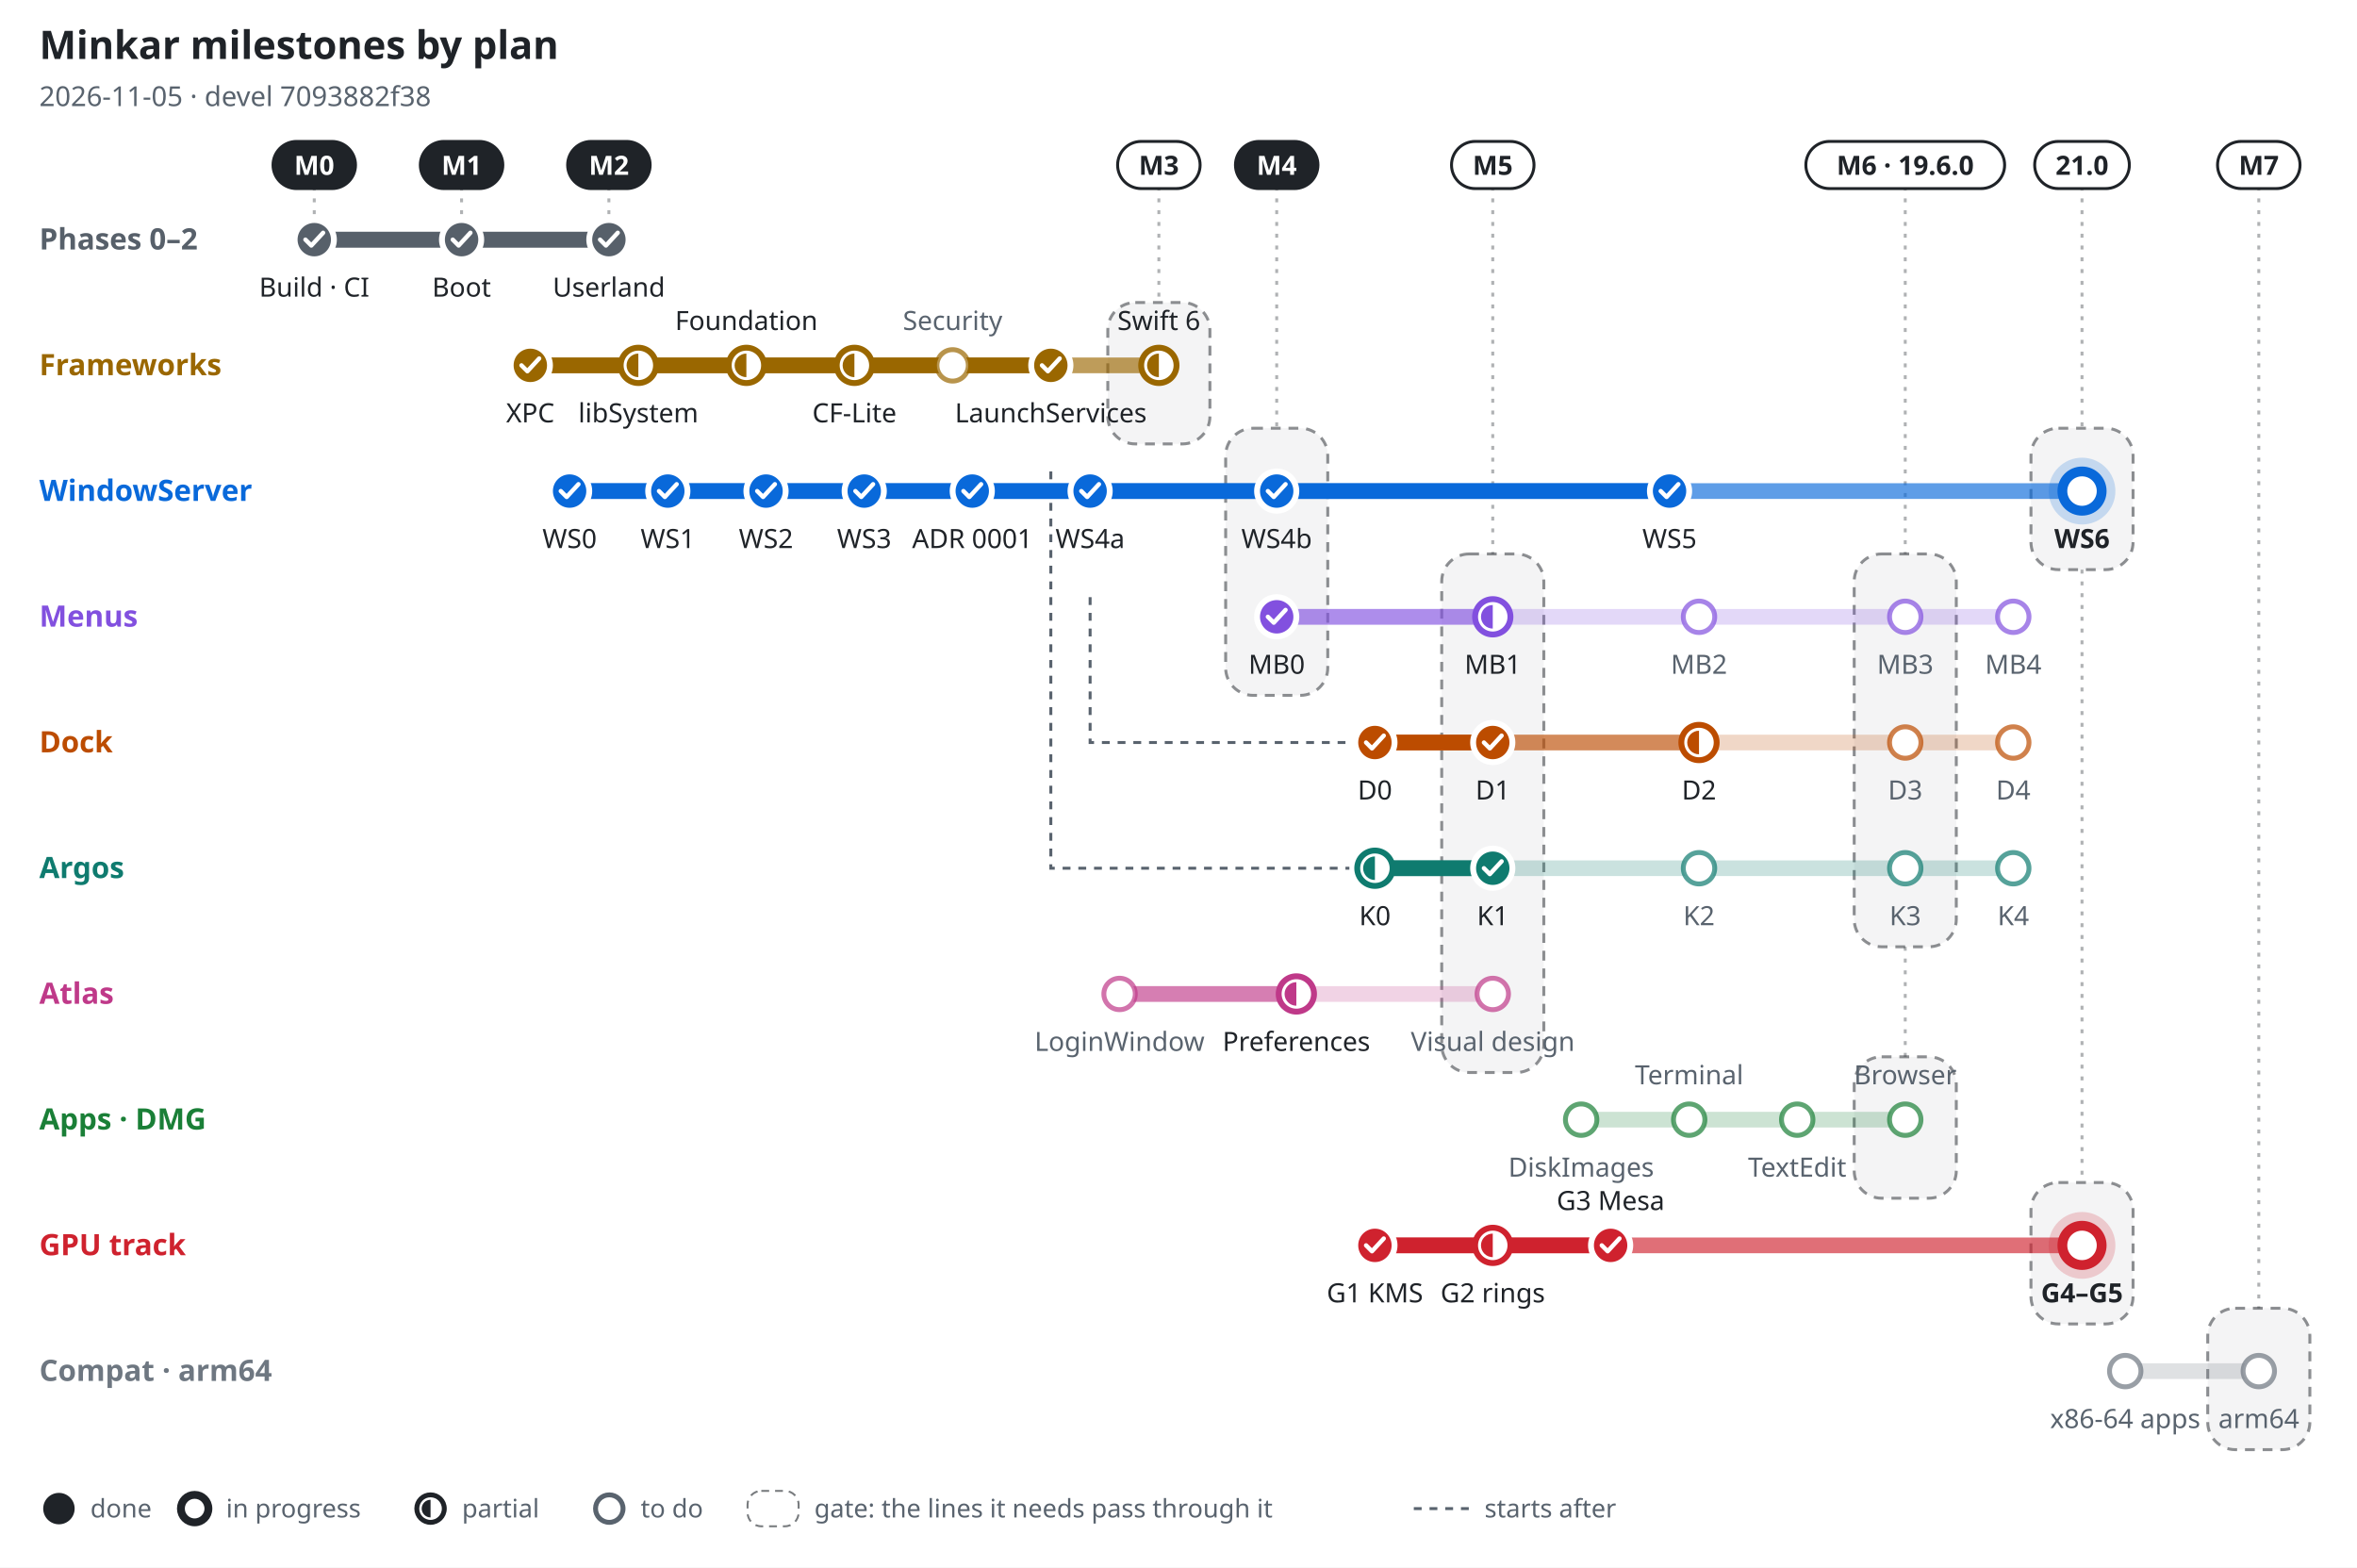
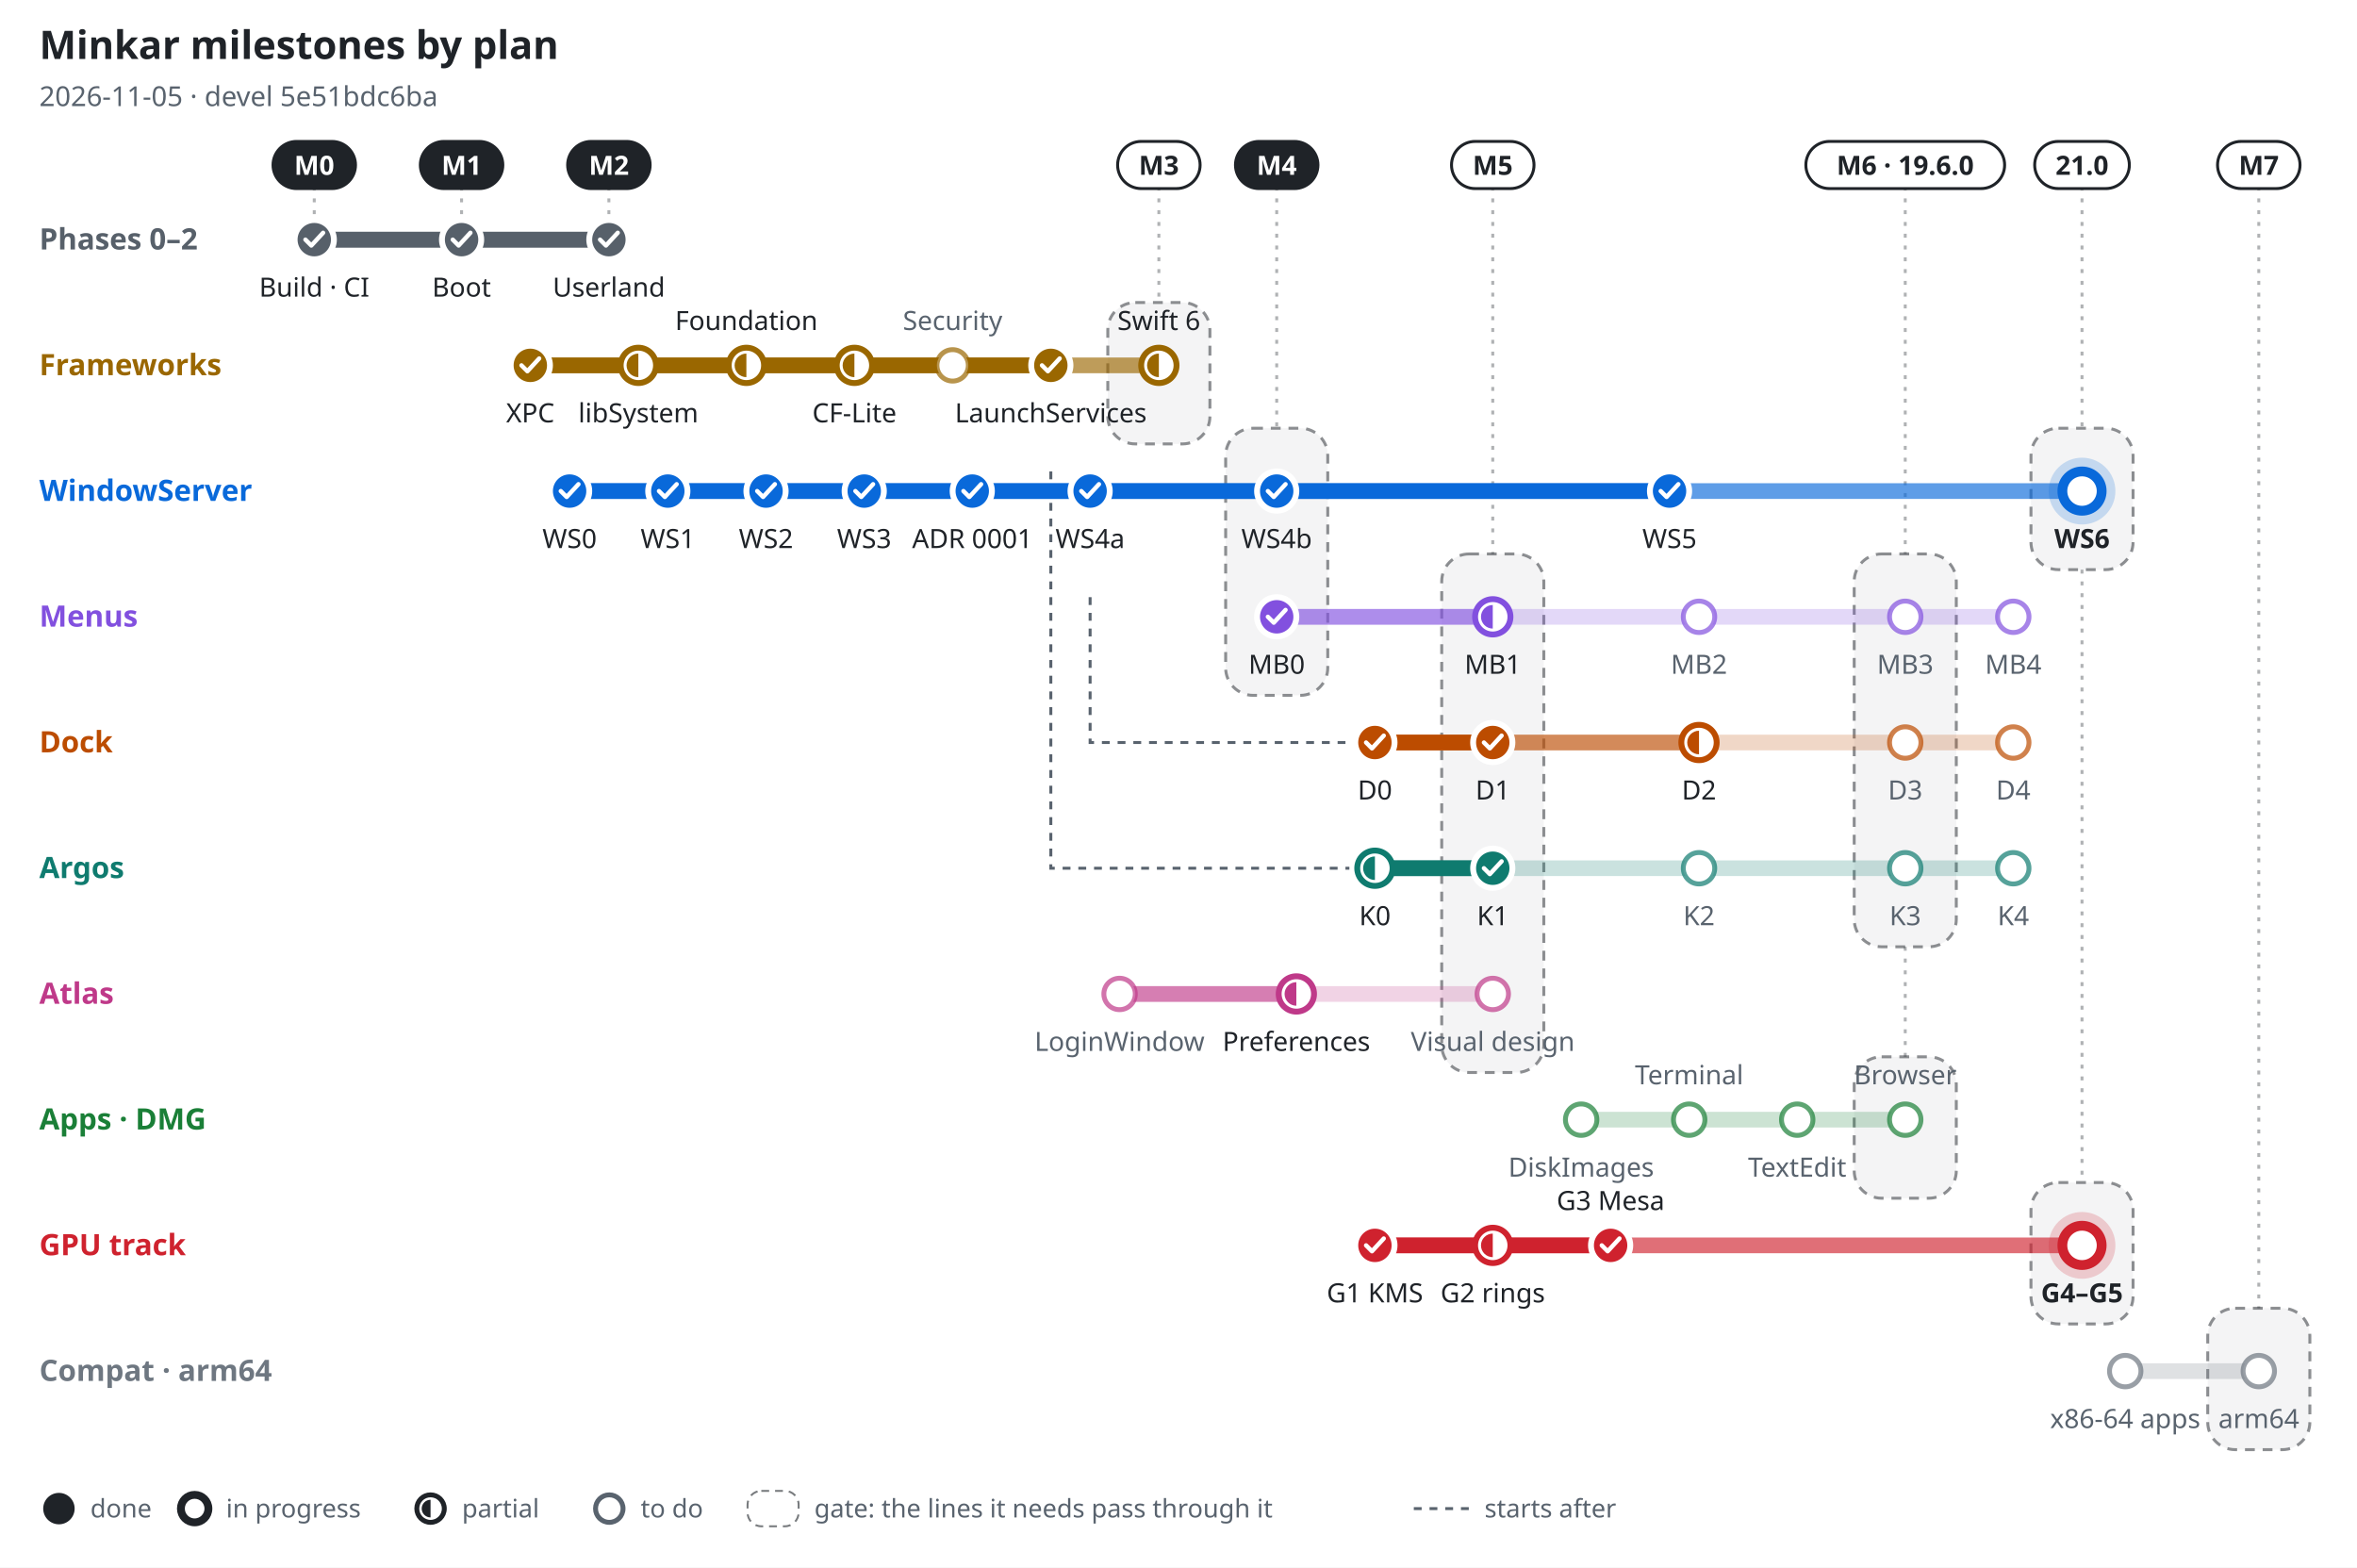
<svg xmlns="http://www.w3.org/2000/svg" width="1200" height="798" viewBox="0 0 1200 798" font-family="-apple-system, BlinkMacSystemFont, 'Segoe UI', 'Noto Sans', Helvetica, Arial, sans-serif" role="img" aria-label="Minkar milestones by plan, 2026-11-05">
  <rect width="1200" height="798" fill="#ffffff" />
  <text x="20" y="30" font-size="20" font-weight="700" fill="#1f2328" text-anchor="start">Minkar milestones by plan</text>
-   <text x="20" y="54" font-size="14" font-weight="400" fill="#59636e" text-anchor="start">2026-11-05 · devel 7093882f38</text>
+   <text x="20" y="54" font-size="14" font-weight="400" fill="#59636e" text-anchor="start">2026-11-05 · devel 5e51bdc6ba</text>
  <line x1="160" y1="95" x2="160" y2="110" stroke="#1f2328" stroke-opacity=".35" stroke-width="1.5" stroke-dasharray="2 4" />
  <rect x="139" y="72" width="42" height="24" rx="12" fill="#1f2328" stroke="#1f2328" stroke-width="1.5" />
  <text x="160" y="89" font-size="13.5" font-weight="700" fill="#ffffff" text-anchor="middle">M0</text>
  <line x1="235" y1="95" x2="235" y2="110" stroke="#1f2328" stroke-opacity=".35" stroke-width="1.5" stroke-dasharray="2 4" />
  <rect x="214" y="72" width="42" height="24" rx="12" fill="#1f2328" stroke="#1f2328" stroke-width="1.5" />
  <text x="235" y="89" font-size="13.5" font-weight="700" fill="#ffffff" text-anchor="middle">M1</text>
  <line x1="310" y1="95" x2="310" y2="110" stroke="#1f2328" stroke-opacity=".35" stroke-width="1.5" stroke-dasharray="2 4" />
  <rect x="289" y="72" width="42" height="24" rx="12" fill="#1f2328" stroke="#1f2328" stroke-width="1.5" />
  <text x="310" y="89" font-size="13.5" font-weight="700" fill="#ffffff" text-anchor="middle">M2</text>
  <line x1="590" y1="95" x2="590" y2="154" stroke="#1f2328" stroke-opacity=".35" stroke-width="1.5" stroke-dasharray="2 4" />
  <rect x="564" y="154" width="52" height="72" rx="14" fill="#1f2328" fill-opacity=".05" stroke="#1f2328" stroke-opacity=".5" stroke-width="1.5" stroke-dasharray="5 4" />
  <rect x="569" y="72" width="42" height="24" rx="12" fill="#ffffff" stroke="#1f2328" stroke-width="1.5" />
  <text x="590" y="89" font-size="13.5" font-weight="700" fill="#1f2328" text-anchor="middle">M3</text>
  <line x1="650" y1="95" x2="650" y2="218" stroke="#1f2328" stroke-opacity=".35" stroke-width="1.5" stroke-dasharray="2 4" />
  <rect x="624" y="218" width="52" height="136" rx="14" fill="#1f2328" fill-opacity=".05" stroke="#1f2328" stroke-opacity=".5" stroke-width="1.5" stroke-dasharray="5 4" />
  <rect x="629" y="72" width="42" height="24" rx="12" fill="#1f2328" stroke="#1f2328" stroke-width="1.5" />
  <text x="650" y="89" font-size="13.5" font-weight="700" fill="#ffffff" text-anchor="middle">M4</text>
  <line x1="760" y1="95" x2="760" y2="282" stroke="#1f2328" stroke-opacity=".35" stroke-width="1.5" stroke-dasharray="2 4" />
  <rect x="734" y="282" width="52" height="264" rx="14" fill="#1f2328" fill-opacity=".05" stroke="#1f2328" stroke-opacity=".5" stroke-width="1.5" stroke-dasharray="5 4" />
  <rect x="739" y="72" width="42" height="24" rx="12" fill="#ffffff" stroke="#1f2328" stroke-width="1.5" />
  <text x="760" y="89" font-size="13.5" font-weight="700" fill="#1f2328" text-anchor="middle">M5</text>
  <line x1="970" y1="95" x2="970" y2="282" stroke="#1f2328" stroke-opacity=".35" stroke-width="1.5" stroke-dasharray="2 4" />
  <rect x="944" y="282" width="52" height="200" rx="14" fill="#1f2328" fill-opacity=".05" stroke="#1f2328" stroke-opacity=".5" stroke-width="1.5" stroke-dasharray="5 4" />
  <line x1="970" y1="482" x2="970" y2="538" stroke="#1f2328" stroke-opacity=".35" stroke-width="1.5" stroke-dasharray="2 4" />
  <rect x="944" y="538" width="52" height="72" rx="14" fill="#1f2328" fill-opacity=".05" stroke="#1f2328" stroke-opacity=".5" stroke-width="1.5" stroke-dasharray="5 4" />
  <rect x="919.4" y="72" width="101.2" height="24" rx="12" fill="#ffffff" stroke="#1f2328" stroke-width="1.5" />
  <text x="970" y="89" font-size="13.5" font-weight="700" fill="#1f2328" text-anchor="middle">M6 · 19.6.0</text>
  <line x1="1060" y1="95" x2="1060" y2="218" stroke="#1f2328" stroke-opacity=".35" stroke-width="1.5" stroke-dasharray="2 4" />
  <rect x="1034" y="218" width="52" height="72" rx="14" fill="#1f2328" fill-opacity=".05" stroke="#1f2328" stroke-opacity=".5" stroke-width="1.5" stroke-dasharray="5 4" />
  <line x1="1060" y1="290" x2="1060" y2="602" stroke="#1f2328" stroke-opacity=".35" stroke-width="1.5" stroke-dasharray="2 4" />
  <rect x="1034" y="602" width="52" height="72" rx="14" fill="#1f2328" fill-opacity=".05" stroke="#1f2328" stroke-opacity=".5" stroke-width="1.5" stroke-dasharray="5 4" />
  <rect x="1035.9" y="72" width="48.2" height="24" rx="12" fill="#ffffff" stroke="#1f2328" stroke-width="1.5" />
  <text x="1060" y="89" font-size="13.5" font-weight="700" fill="#1f2328" text-anchor="middle">21.0</text>
  <line x1="1150" y1="95" x2="1150" y2="666" stroke="#1f2328" stroke-opacity=".35" stroke-width="1.5" stroke-dasharray="2 4" />
  <rect x="1124" y="666" width="52" height="72" rx="14" fill="#1f2328" fill-opacity=".05" stroke="#1f2328" stroke-opacity=".5" stroke-width="1.5" stroke-dasharray="5 4" />
  <rect x="1129" y="72" width="42" height="24" rx="12" fill="#ffffff" stroke="#1f2328" stroke-width="1.5" />
  <text x="1150" y="89" font-size="13.5" font-weight="700" fill="#1f2328" text-anchor="middle">M7</text>
  <path d="M555 304 V378 H687" fill="none" stroke="#59636e" stroke-width="1.5" stroke-dasharray="4 4" />
  <path d="M535 240 V442 H687" fill="none" stroke="#59636e" stroke-width="1.5" stroke-dasharray="4 4" />
  <text x="20" y="127" font-size="15" font-weight="700" fill="#57606a" text-anchor="start">Phases 0–2</text>
  <line x1="160" y1="122" x2="310" y2="122" stroke="#57606a" stroke-opacity=".22" stroke-width="8" stroke-linecap="round" />
  <line x1="160" y1="122" x2="310" y2="122" stroke="#57606a" stroke-opacity=".55" stroke-width="8" stroke-linecap="round" />
  <line x1="160" y1="122" x2="310" y2="122" stroke="#57606a" stroke-opacity="1" stroke-width="8" stroke-linecap="round" />
  <circle cx="160" cy="122" r="10" fill="#57606a" stroke="#ffffff" stroke-width="3" />
  <path d="M155.5 122 l3 3 l6 -6.5" fill="none" stroke="#ffffff" stroke-width="2.2" stroke-linecap="round" stroke-linejoin="round" />
  <text x="160" y="151" font-size="13.5" font-weight="500" fill="#1f2328" text-anchor="middle">Build · CI</text>
  <circle cx="235" cy="122" r="10" fill="#57606a" stroke="#ffffff" stroke-width="3" />
  <path d="M230.5 122 l3 3 l6 -6.5" fill="none" stroke="#ffffff" stroke-width="2.2" stroke-linecap="round" stroke-linejoin="round" />
  <text x="235" y="151" font-size="13.5" font-weight="500" fill="#1f2328" text-anchor="middle">Boot</text>
  <circle cx="310" cy="122" r="10" fill="#57606a" stroke="#ffffff" stroke-width="3" />
  <path d="M305.5 122 l3 3 l6 -6.5" fill="none" stroke="#ffffff" stroke-width="2.2" stroke-linecap="round" stroke-linejoin="round" />
  <text x="310" y="151" font-size="13.5" font-weight="500" fill="#1f2328" text-anchor="middle">Userland</text>
  <text x="20" y="191" font-size="15" font-weight="700" fill="#9a6700" text-anchor="start">Frameworks</text>
  <line x1="270" y1="186" x2="590" y2="186" stroke="#9a6700" stroke-opacity=".22" stroke-width="8" stroke-linecap="round" />
  <line x1="270" y1="186" x2="590" y2="186" stroke="#9a6700" stroke-opacity=".55" stroke-width="8" stroke-linecap="round" />
  <line x1="270" y1="186" x2="535" y2="186" stroke="#9a6700" stroke-opacity="1" stroke-width="8" stroke-linecap="round" />
  <circle cx="270" cy="186" r="10" fill="#9a6700" stroke="#ffffff" stroke-width="3" />
  <path d="M265.5 186 l3 3 l6 -6.5" fill="none" stroke="#ffffff" stroke-width="2.2" stroke-linecap="round" stroke-linejoin="round" />
  <text x="270" y="215" font-size="13.5" font-weight="500" fill="#1f2328" text-anchor="middle">XPC</text>
  <circle cx="325" cy="186" r="9" fill="#ffffff" stroke="#9a6700" stroke-width="3" />
  <path d="M325 180 A6 6 0 0 0 325 192 Z" fill="#9a6700" />
  <text x="325" y="215" font-size="13.5" font-weight="500" fill="#1f2328" text-anchor="middle">libSystem</text>
  <circle cx="380" cy="186" r="9" fill="#ffffff" stroke="#9a6700" stroke-width="3" />
  <path d="M380 180 A6 6 0 0 0 380 192 Z" fill="#9a6700" />
  <text x="380" y="168" font-size="13.5" font-weight="500" fill="#1f2328" text-anchor="middle">Foundation</text>
  <circle cx="435" cy="186" r="9" fill="#ffffff" stroke="#9a6700" stroke-width="3" />
  <path d="M435 180 A6 6 0 0 0 435 192 Z" fill="#9a6700" />
  <text x="435" y="215" font-size="13.5" font-weight="500" fill="#1f2328" text-anchor="middle">CF-Lite</text>
  <circle cx="485" cy="186" r="8" fill="#ffffff" stroke="#9a6700" stroke-opacity=".7" stroke-width="2.5" />
  <text x="485" y="168" font-size="13.5" font-weight="500" fill="#59636e" text-anchor="middle">Security</text>
  <circle cx="535" cy="186" r="10" fill="#9a6700" stroke="#ffffff" stroke-width="3" />
  <path d="M530.5 186 l3 3 l6 -6.5" fill="none" stroke="#ffffff" stroke-width="2.2" stroke-linecap="round" stroke-linejoin="round" />
  <text x="535" y="215" font-size="13.5" font-weight="500" fill="#1f2328" text-anchor="middle">LaunchServices</text>
  <circle cx="590" cy="186" r="9" fill="#ffffff" stroke="#9a6700" stroke-width="3" />
  <path d="M590 180 A6 6 0 0 0 590 192 Z" fill="#9a6700" />
  <text x="590" y="168" font-size="13.5" font-weight="500" fill="#1f2328" text-anchor="middle">Swift 6</text>
  <text x="20" y="255" font-size="15" font-weight="700" fill="#0969da" text-anchor="start">WindowServer</text>
  <line x1="290" y1="250" x2="1060" y2="250" stroke="#0969da" stroke-opacity=".22" stroke-width="8" stroke-linecap="round" />
  <line x1="290" y1="250" x2="1060" y2="250" stroke="#0969da" stroke-opacity=".55" stroke-width="8" stroke-linecap="round" />
  <line x1="290" y1="250" x2="850" y2="250" stroke="#0969da" stroke-opacity="1" stroke-width="8" stroke-linecap="round" />
  <circle cx="290" cy="250" r="10" fill="#0969da" stroke="#ffffff" stroke-width="3" />
  <path d="M285.5 250 l3 3 l6 -6.5" fill="none" stroke="#ffffff" stroke-width="2.2" stroke-linecap="round" stroke-linejoin="round" />
  <text x="290" y="279" font-size="13.5" font-weight="500" fill="#1f2328" text-anchor="middle">WS0</text>
  <circle cx="340" cy="250" r="10" fill="#0969da" stroke="#ffffff" stroke-width="3" />
  <path d="M335.5 250 l3 3 l6 -6.5" fill="none" stroke="#ffffff" stroke-width="2.2" stroke-linecap="round" stroke-linejoin="round" />
  <text x="340" y="279" font-size="13.5" font-weight="500" fill="#1f2328" text-anchor="middle">WS1</text>
  <circle cx="390" cy="250" r="10" fill="#0969da" stroke="#ffffff" stroke-width="3" />
  <path d="M385.5 250 l3 3 l6 -6.5" fill="none" stroke="#ffffff" stroke-width="2.2" stroke-linecap="round" stroke-linejoin="round" />
  <text x="390" y="279" font-size="13.5" font-weight="500" fill="#1f2328" text-anchor="middle">WS2</text>
  <circle cx="440" cy="250" r="10" fill="#0969da" stroke="#ffffff" stroke-width="3" />
  <path d="M435.5 250 l3 3 l6 -6.5" fill="none" stroke="#ffffff" stroke-width="2.2" stroke-linecap="round" stroke-linejoin="round" />
  <text x="440" y="279" font-size="13.5" font-weight="500" fill="#1f2328" text-anchor="middle">WS3</text>
  <circle cx="495" cy="250" r="10" fill="#0969da" stroke="#ffffff" stroke-width="3" />
  <path d="M490.5 250 l3 3 l6 -6.5" fill="none" stroke="#ffffff" stroke-width="2.2" stroke-linecap="round" stroke-linejoin="round" />
  <text x="495" y="279" font-size="13.5" font-weight="500" fill="#1f2328" text-anchor="middle">ADR 0001</text>
  <circle cx="555" cy="250" r="10" fill="#0969da" stroke="#ffffff" stroke-width="3" />
  <path d="M550.5 250 l3 3 l6 -6.5" fill="none" stroke="#ffffff" stroke-width="2.2" stroke-linecap="round" stroke-linejoin="round" />
  <text x="555" y="279" font-size="13.5" font-weight="500" fill="#1f2328" text-anchor="middle">WS4a</text>
  <circle cx="650" cy="250" r="10" fill="#0969da" stroke="#ffffff" stroke-width="3" />
  <path d="M645.5 250 l3 3 l6 -6.5" fill="none" stroke="#ffffff" stroke-width="2.2" stroke-linecap="round" stroke-linejoin="round" />
  <text x="650" y="279" font-size="13.5" font-weight="500" fill="#1f2328" text-anchor="middle">WS4b</text>
  <circle cx="850" cy="250" r="10" fill="#0969da" stroke="#ffffff" stroke-width="3" />
  <path d="M845.5 250 l3 3 l6 -6.5" fill="none" stroke="#ffffff" stroke-width="2.2" stroke-linecap="round" stroke-linejoin="round" />
  <text x="850" y="279" font-size="13.5" font-weight="500" fill="#1f2328" text-anchor="middle">WS5</text>
  <circle cx="1060" cy="250" r="17" fill="#0969da" fill-opacity=".2" />
  <circle cx="1060" cy="250" r="10" fill="#ffffff" stroke="#0969da" stroke-width="5" />
  <text x="1060" y="279" font-size="13.5" font-weight="700" fill="#1f2328" text-anchor="middle">WS6</text>
  <text x="20" y="319" font-size="15" font-weight="700" fill="#8250df" text-anchor="start">Menus</text>
  <line x1="650" y1="314" x2="1025" y2="314" stroke="#8250df" stroke-opacity=".22" stroke-width="8" stroke-linecap="round" />
  <line x1="650" y1="314" x2="760" y2="314" stroke="#8250df" stroke-opacity=".55" stroke-width="8" stroke-linecap="round" />
  <line x1="650" y1="314" x2="650" y2="314" stroke="#8250df" stroke-opacity="1" stroke-width="8" stroke-linecap="round" />
  <circle cx="650" cy="314" r="10" fill="#8250df" stroke="#ffffff" stroke-width="3" />
  <path d="M645.5 314 l3 3 l6 -6.5" fill="none" stroke="#ffffff" stroke-width="2.2" stroke-linecap="round" stroke-linejoin="round" />
  <text x="650" y="343" font-size="13.5" font-weight="500" fill="#1f2328" text-anchor="middle">MB0</text>
  <circle cx="760" cy="314" r="9" fill="#ffffff" stroke="#8250df" stroke-width="3" />
  <path d="M760 308 A6 6 0 0 0 760 320 Z" fill="#8250df" />
  <text x="760" y="343" font-size="13.5" font-weight="500" fill="#1f2328" text-anchor="middle">MB1</text>
  <circle cx="865" cy="314" r="8" fill="#ffffff" stroke="#8250df" stroke-opacity=".7" stroke-width="2.5" />
  <text x="865" y="343" font-size="13.5" font-weight="500" fill="#59636e" text-anchor="middle">MB2</text>
  <circle cx="970" cy="314" r="8" fill="#ffffff" stroke="#8250df" stroke-opacity=".7" stroke-width="2.5" />
  <text x="970" y="343" font-size="13.5" font-weight="500" fill="#59636e" text-anchor="middle">MB3</text>
  <circle cx="1025" cy="314" r="8" fill="#ffffff" stroke="#8250df" stroke-opacity=".7" stroke-width="2.5" />
  <text x="1025" y="343" font-size="13.5" font-weight="500" fill="#59636e" text-anchor="middle">MB4</text>
  <text x="20" y="383" font-size="15" font-weight="700" fill="#bc4c00" text-anchor="start">Dock</text>
  <line x1="700" y1="378" x2="1025" y2="378" stroke="#bc4c00" stroke-opacity=".22" stroke-width="8" stroke-linecap="round" />
  <line x1="700" y1="378" x2="865" y2="378" stroke="#bc4c00" stroke-opacity=".55" stroke-width="8" stroke-linecap="round" />
  <line x1="700" y1="378" x2="760" y2="378" stroke="#bc4c00" stroke-opacity="1" stroke-width="8" stroke-linecap="round" />
  <circle cx="700" cy="378" r="10" fill="#bc4c00" stroke="#ffffff" stroke-width="3" />
  <path d="M695.5 378 l3 3 l6 -6.5" fill="none" stroke="#ffffff" stroke-width="2.2" stroke-linecap="round" stroke-linejoin="round" />
  <text x="700" y="407" font-size="13.5" font-weight="500" fill="#1f2328" text-anchor="middle">D0</text>
  <circle cx="760" cy="378" r="10" fill="#bc4c00" stroke="#ffffff" stroke-width="3" />
  <path d="M755.5 378 l3 3 l6 -6.5" fill="none" stroke="#ffffff" stroke-width="2.2" stroke-linecap="round" stroke-linejoin="round" />
  <text x="760" y="407" font-size="13.5" font-weight="500" fill="#1f2328" text-anchor="middle">D1</text>
  <circle cx="865" cy="378" r="9" fill="#ffffff" stroke="#bc4c00" stroke-width="3" />
  <path d="M865 372 A6 6 0 0 0 865 384 Z" fill="#bc4c00" />
  <text x="865" y="407" font-size="13.5" font-weight="500" fill="#1f2328" text-anchor="middle">D2</text>
  <circle cx="970" cy="378" r="8" fill="#ffffff" stroke="#bc4c00" stroke-opacity=".7" stroke-width="2.5" />
  <text x="970" y="407" font-size="13.5" font-weight="500" fill="#59636e" text-anchor="middle">D3</text>
  <circle cx="1025" cy="378" r="8" fill="#ffffff" stroke="#bc4c00" stroke-opacity=".7" stroke-width="2.5" />
  <text x="1025" y="407" font-size="13.5" font-weight="500" fill="#59636e" text-anchor="middle">D4</text>
  <text x="20" y="447" font-size="15" font-weight="700" fill="#0f7b6f" text-anchor="start">Argos</text>
  <line x1="700" y1="442" x2="1025" y2="442" stroke="#0f7b6f" stroke-opacity=".22" stroke-width="8" stroke-linecap="round" />
  <line x1="700" y1="442" x2="760" y2="442" stroke="#0f7b6f" stroke-opacity=".55" stroke-width="8" stroke-linecap="round" />
  <line x1="700" y1="442" x2="760" y2="442" stroke="#0f7b6f" stroke-opacity="1" stroke-width="8" stroke-linecap="round" />
  <circle cx="700" cy="442" r="9" fill="#ffffff" stroke="#0f7b6f" stroke-width="3" />
  <path d="M700 436 A6 6 0 0 0 700 448 Z" fill="#0f7b6f" />
  <text x="700" y="471" font-size="13.5" font-weight="500" fill="#1f2328" text-anchor="middle">K0</text>
  <circle cx="760" cy="442" r="10" fill="#0f7b6f" stroke="#ffffff" stroke-width="3" />
  <path d="M755.5 442 l3 3 l6 -6.5" fill="none" stroke="#ffffff" stroke-width="2.2" stroke-linecap="round" stroke-linejoin="round" />
  <text x="760" y="471" font-size="13.5" font-weight="500" fill="#1f2328" text-anchor="middle">K1</text>
  <circle cx="865" cy="442" r="8" fill="#ffffff" stroke="#0f7b6f" stroke-opacity=".7" stroke-width="2.5" />
  <text x="865" y="471" font-size="13.5" font-weight="500" fill="#59636e" text-anchor="middle">K2</text>
  <circle cx="970" cy="442" r="8" fill="#ffffff" stroke="#0f7b6f" stroke-opacity=".7" stroke-width="2.5" />
  <text x="970" y="471" font-size="13.5" font-weight="500" fill="#59636e" text-anchor="middle">K3</text>
  <circle cx="1025" cy="442" r="8" fill="#ffffff" stroke="#0f7b6f" stroke-opacity=".7" stroke-width="2.5" />
  <text x="1025" y="471" font-size="13.5" font-weight="500" fill="#59636e" text-anchor="middle">K4</text>
  <text x="20" y="511" font-size="15" font-weight="700" fill="#bf3989" text-anchor="start">Atlas</text>
  <line x1="570" y1="506" x2="760" y2="506" stroke="#bf3989" stroke-opacity=".22" stroke-width="8" stroke-linecap="round" />
  <line x1="570" y1="506" x2="660" y2="506" stroke="#bf3989" stroke-opacity=".55" stroke-width="8" stroke-linecap="round" />
  <circle cx="570" cy="506" r="8" fill="#ffffff" stroke="#bf3989" stroke-opacity=".7" stroke-width="2.5" />
  <text x="570" y="535" font-size="13.5" font-weight="500" fill="#59636e" text-anchor="middle">LoginWindow</text>
  <circle cx="660" cy="506" r="9" fill="#ffffff" stroke="#bf3989" stroke-width="3" />
  <path d="M660 500 A6 6 0 0 0 660 512 Z" fill="#bf3989" />
  <text x="660" y="535" font-size="13.5" font-weight="500" fill="#1f2328" text-anchor="middle">Preferences</text>
  <circle cx="760" cy="506" r="8" fill="#ffffff" stroke="#bf3989" stroke-opacity=".7" stroke-width="2.5" />
  <text x="760" y="535" font-size="13.5" font-weight="500" fill="#59636e" text-anchor="middle">Visual design</text>
  <text x="20" y="575" font-size="15" font-weight="700" fill="#1a7f37" text-anchor="start">Apps · DMG</text>
  <line x1="805" y1="570" x2="970" y2="570" stroke="#1a7f37" stroke-opacity=".22" stroke-width="8" stroke-linecap="round" />
  <circle cx="805" cy="570" r="8" fill="#ffffff" stroke="#1a7f37" stroke-opacity=".7" stroke-width="2.5" />
  <text x="805" y="599" font-size="13.5" font-weight="500" fill="#59636e" text-anchor="middle">DiskImages</text>
  <circle cx="860" cy="570" r="8" fill="#ffffff" stroke="#1a7f37" stroke-opacity=".7" stroke-width="2.5" />
  <text x="860" y="552" font-size="13.5" font-weight="500" fill="#59636e" text-anchor="middle">Terminal</text>
  <circle cx="915" cy="570" r="8" fill="#ffffff" stroke="#1a7f37" stroke-opacity=".7" stroke-width="2.5" />
  <text x="915" y="599" font-size="13.5" font-weight="500" fill="#59636e" text-anchor="middle">TextEdit</text>
  <circle cx="970" cy="570" r="8" fill="#ffffff" stroke="#1a7f37" stroke-opacity=".7" stroke-width="2.5" />
  <text x="970" y="552" font-size="13.5" font-weight="500" fill="#59636e" text-anchor="middle">Browser</text>
  <text x="20" y="639" font-size="15" font-weight="700" fill="#cf222e" text-anchor="start">GPU track</text>
  <line x1="700" y1="634" x2="1060" y2="634" stroke="#cf222e" stroke-opacity=".22" stroke-width="8" stroke-linecap="round" />
  <line x1="700" y1="634" x2="1060" y2="634" stroke="#cf222e" stroke-opacity=".55" stroke-width="8" stroke-linecap="round" />
  <line x1="700" y1="634" x2="820" y2="634" stroke="#cf222e" stroke-opacity="1" stroke-width="8" stroke-linecap="round" />
  <circle cx="700" cy="634" r="10" fill="#cf222e" stroke="#ffffff" stroke-width="3" />
  <path d="M695.5 634 l3 3 l6 -6.5" fill="none" stroke="#ffffff" stroke-width="2.2" stroke-linecap="round" stroke-linejoin="round" />
  <text x="700" y="663" font-size="13.5" font-weight="500" fill="#1f2328" text-anchor="middle">G1 KMS</text>
  <circle cx="760" cy="634" r="9" fill="#ffffff" stroke="#cf222e" stroke-width="3" />
  <path d="M760 628 A6 6 0 0 0 760 640 Z" fill="#cf222e" />
  <text x="760" y="663" font-size="13.5" font-weight="500" fill="#1f2328" text-anchor="middle">G2 rings</text>
  <circle cx="820" cy="634" r="10" fill="#cf222e" stroke="#ffffff" stroke-width="3" />
  <path d="M815.5 634 l3 3 l6 -6.5" fill="none" stroke="#ffffff" stroke-width="2.2" stroke-linecap="round" stroke-linejoin="round" />
  <text x="820" y="616" font-size="13.5" font-weight="500" fill="#1f2328" text-anchor="middle">G3 Mesa</text>
  <circle cx="1060" cy="634" r="17" fill="#cf222e" fill-opacity=".2" />
  <circle cx="1060" cy="634" r="10" fill="#ffffff" stroke="#cf222e" stroke-width="5" />
  <text x="1060" y="663" font-size="13.5" font-weight="700" fill="#1f2328" text-anchor="middle">G4–G5</text>
  <text x="20" y="703" font-size="15" font-weight="700" fill="#6e7781" text-anchor="start">Compat · arm64</text>
  <line x1="1082" y1="698" x2="1150" y2="698" stroke="#6e7781" stroke-opacity=".22" stroke-width="8" stroke-linecap="round" />
  <circle cx="1082" cy="698" r="8" fill="#ffffff" stroke="#6e7781" stroke-opacity=".7" stroke-width="2.5" />
  <text x="1082" y="727" font-size="13.5" font-weight="500" fill="#59636e" text-anchor="middle">x86-64 apps</text>
  <circle cx="1150" cy="698" r="8" fill="#ffffff" stroke="#6e7781" stroke-opacity=".7" stroke-width="2.5" />
  <text x="1150" y="727" font-size="13.5" font-weight="500" fill="#59636e" text-anchor="middle">arm64</text>
  <circle cx="30" cy="768" r="8" fill="#1f2328" />
  <text x="46" y="772.5" font-size="13" font-weight="400" fill="#59636e" text-anchor="start">done</text>
  <circle cx="99.1" cy="768" r="7" fill="#ffffff" stroke="#1f2328" stroke-width="4" />
  <text x="115.1" y="772.5" font-size="13" font-weight="400" fill="#59636e" text-anchor="start">in progress</text>
  <circle cx="219.2" cy="768" r="7" fill="#ffffff" stroke="#1f2328" stroke-width="2.5" />
  <path d="M219.2 763.5 A4.5 4.5 0 0 0 219.2 772.5 Z" fill="#1f2328" />
  <text x="235.2" y="772.5" font-size="13" font-weight="400" fill="#59636e" text-anchor="start">partial</text>
  <circle cx="310.2" cy="768" r="7" fill="#ffffff" stroke="#59636e" stroke-width="2.5" />
  <text x="326.2" y="772.5" font-size="13" font-weight="400" fill="#59636e" text-anchor="start">to do</text>
  <rect x="380.6" y="759" width="26" height="18" rx="7" fill="none" stroke="#1f2328" stroke-opacity=".6" stroke-dasharray="4 3" />
  <text x="414.6" y="772.5" font-size="13" font-weight="400" fill="#59636e" text-anchor="start">gate: the lines it needs pass through it</text>
  <path d="M719.8 768 h28" stroke="#59636e" stroke-width="1.5" stroke-dasharray="4 4" />
  <text x="755.8" y="772.5" font-size="13" font-weight="400" fill="#59636e" text-anchor="start">starts after</text>
</svg>
